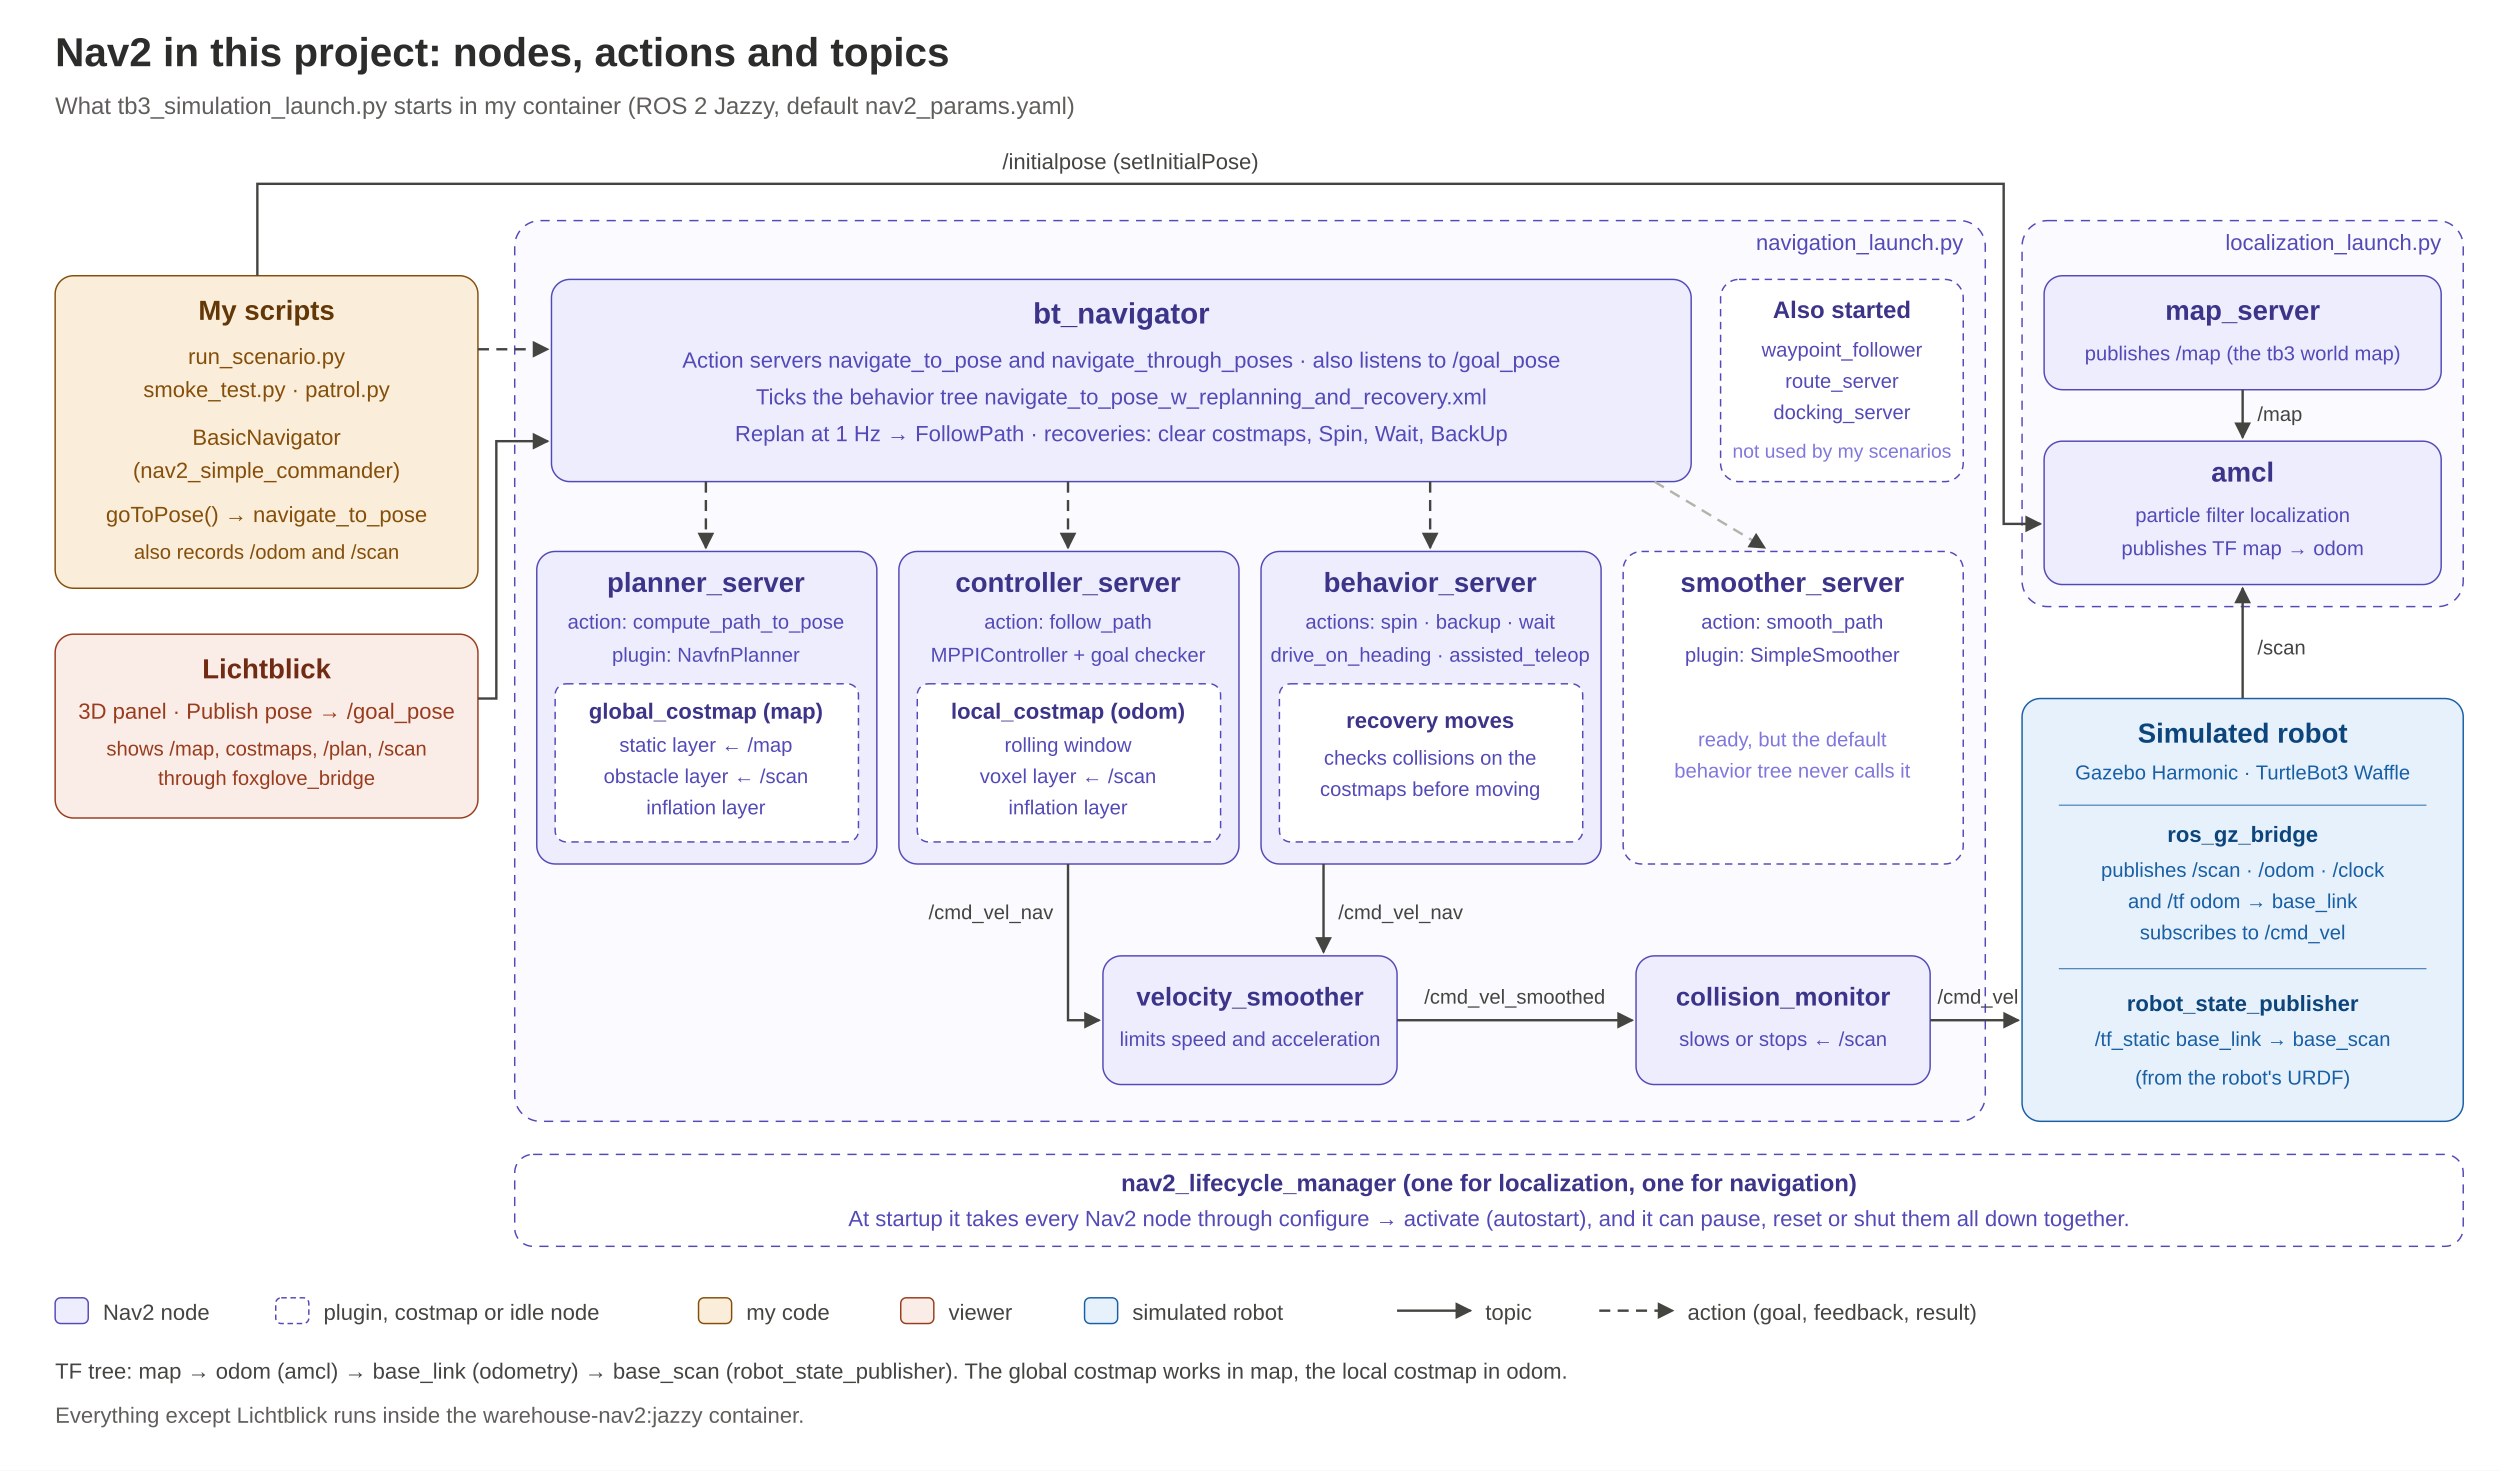
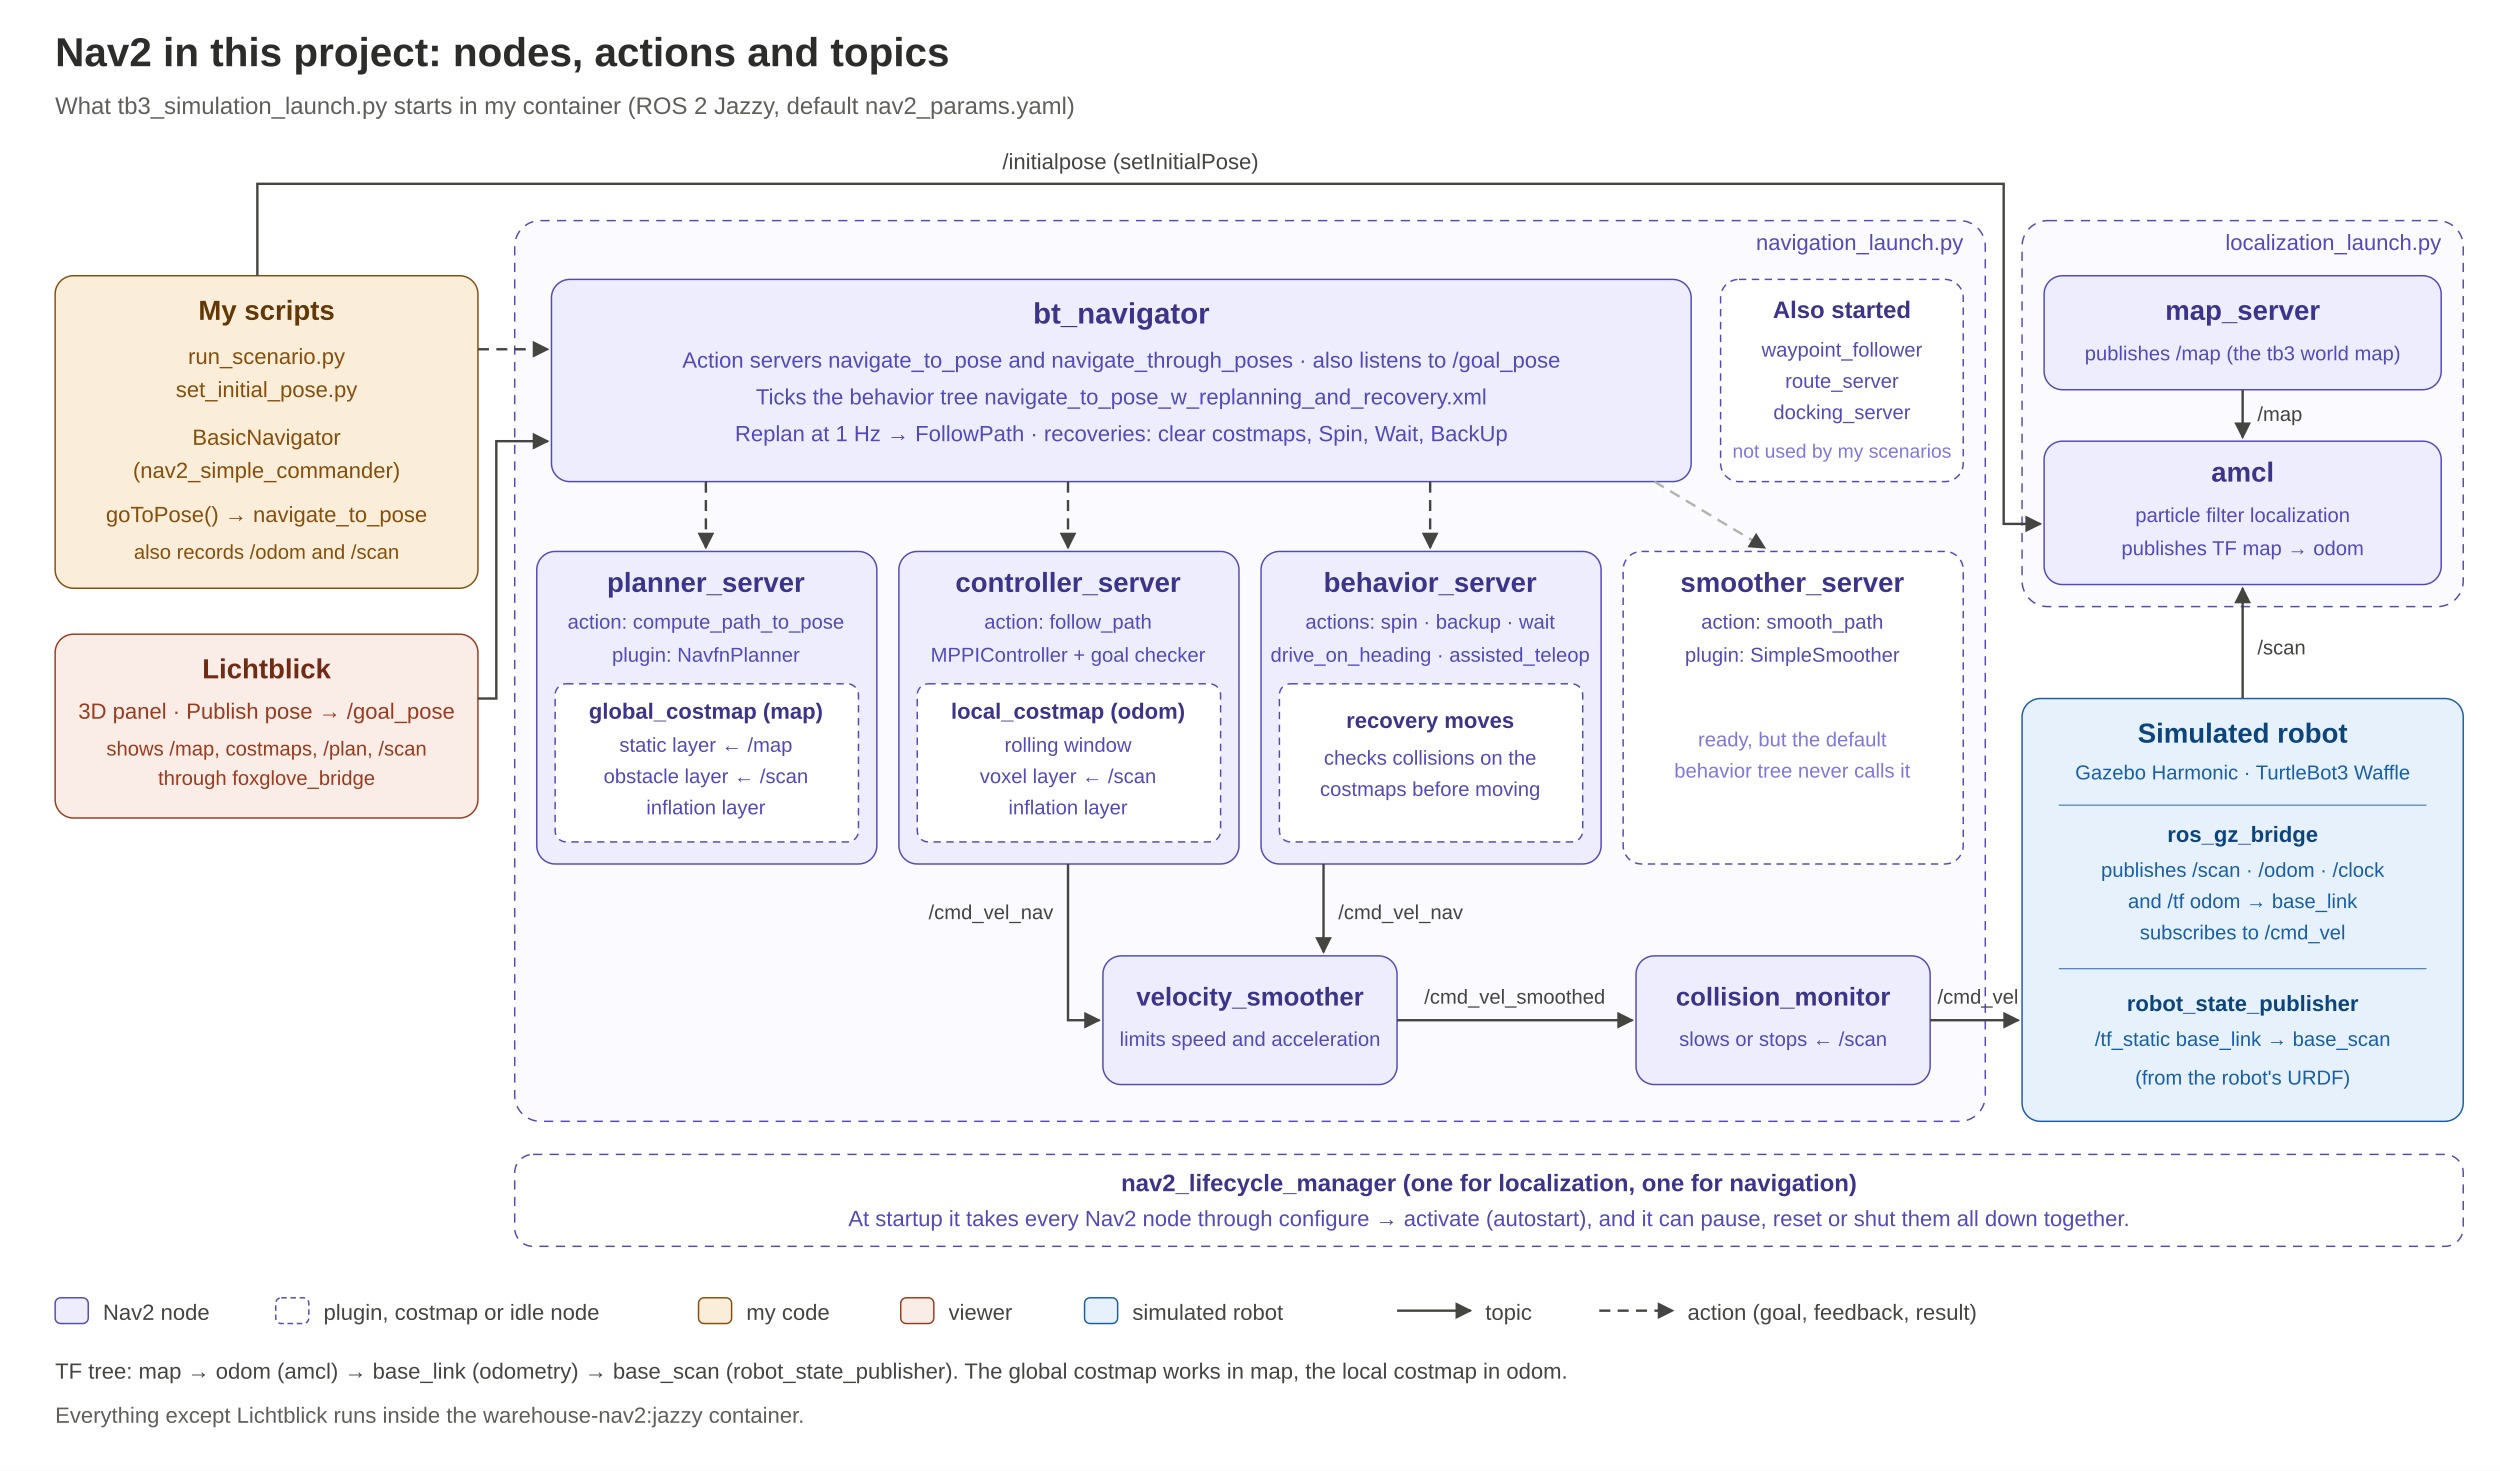
<svg xmlns="http://www.w3.org/2000/svg" width="1360" height="800" viewBox="0 0 1360 800" role="img" font-family="-apple-system, 'Helvetica Neue', Arial, sans-serif">
  <defs>
    <marker id="arrow" viewBox="0 0 10 10" refX="9" refY="5" markerWidth="7" markerHeight="7" orient="auto-start-reverse">
      <path d="M0,0 L10,5 L0,10 z" fill="#444441" />
    </marker>
  </defs>
  <rect width="1360" height="800" fill="#FFFFFF" />
  <text x="30" y="36" font-size="22" font-weight="600" fill="#2C2C2A">Nav2 in this project: nodes, actions and topics</text>
  <text x="30" y="62" font-size="13" fill="#5F5E5A">What tb3_simulation_launch.py starts in my container (ROS 2 Jazzy, default nav2_params.yaml)</text>
  <text x="615" y="92" text-anchor="middle" font-size="12" fill="#444441">/initialpose  (setInitialPose)</text>
  <g>
    <rect x="30" y="150" width="230" height="170" rx="10" fill="#FAEEDA" stroke="#854F0B" stroke-width="0.8" />
    <text x="145" y="174" text-anchor="middle" font-size="15" font-weight="600" fill="#633806">My scripts</text>
    <text x="145" y="198" text-anchor="middle" font-size="12" fill="#854F0B">run_scenario.py</text>
-     <text x="145" y="216" text-anchor="middle" font-size="12" fill="#854F0B">smoke_test.py · patrol.py</text>
+     <text x="145" y="216" text-anchor="middle" font-size="12" fill="#854F0B">set_initial_pose.py</text>
    <text x="145" y="242" text-anchor="middle" font-size="12" fill="#854F0B">BasicNavigator</text>
    <text x="145" y="260" text-anchor="middle" font-size="12" fill="#854F0B">(nav2_simple_commander)</text>
    <text x="145" y="284" text-anchor="middle" font-size="12" fill="#854F0B">goToPose() → navigate_to_pose</text>
    <text x="145" y="304" text-anchor="middle" font-size="11" fill="#854F0B">also records /odom and /scan</text>
  </g>
  <g>
    <rect x="30" y="345" width="230" height="100" rx="10" fill="#FAECE7" stroke="#993C1D" stroke-width="0.8" />
    <text x="145" y="369" text-anchor="middle" font-size="15" font-weight="600" fill="#712B13">Lichtblick</text>
    <text x="145" y="391" text-anchor="middle" font-size="12" fill="#993C1D">3D panel · Publish pose → /goal_pose</text>
    <text x="145" y="411" text-anchor="middle" font-size="11" fill="#993C1D">shows /map, costmaps, /plan, /scan</text>
    <text x="145" y="427" text-anchor="middle" font-size="11" fill="#993C1D">through foxglove_bridge</text>
  </g>
  <rect x="280" y="120" width="800" height="490" rx="14" fill="#FAFAFF" stroke="#534AB7" stroke-width="0.8" stroke-dasharray="5 4" />
  <text x="1068" y="136" text-anchor="end" font-size="12" fill="#534AB7">navigation_launch.py</text>
  <g>
    <rect x="300" y="152" width="620" height="110" rx="10" fill="#EEEDFE" stroke="#534AB7" stroke-width="0.8" />
    <text x="610" y="176" text-anchor="middle" font-size="16" font-weight="600" fill="#3C3489">bt_navigator</text>
    <text x="610" y="200" text-anchor="middle" font-size="12" fill="#534AB7">Action servers navigate_to_pose and navigate_through_poses · also listens to /goal_pose</text>
    <text x="610" y="220" text-anchor="middle" font-size="12" fill="#534AB7">Ticks the behavior tree navigate_to_pose_w_replanning_and_recovery.xml</text>
    <text x="610" y="240" text-anchor="middle" font-size="12" fill="#534AB7">Replan at 1 Hz → FollowPath · recoveries: clear costmaps, Spin, Wait, BackUp</text>
  </g>
  <g>
    <rect x="936" y="152" width="132" height="110" rx="10" fill="#FFFFFF" stroke="#534AB7" stroke-width="0.8" stroke-dasharray="4 3" />
    <text x="1002" y="173" text-anchor="middle" font-size="13" font-weight="600" fill="#3C3489">Also started</text>
    <text x="1002" y="194" text-anchor="middle" font-size="11" fill="#534AB7">waypoint_follower</text>
    <text x="1002" y="211" text-anchor="middle" font-size="11" fill="#534AB7">route_server</text>
    <text x="1002" y="228" text-anchor="middle" font-size="11" fill="#534AB7">docking_server</text>
    <text x="1002" y="249" text-anchor="middle" font-size="10.5" fill="#7F77DD">not used by my scenarios</text>
  </g>
  <path d="M384,262 L384,298" fill="none" stroke="#444441" stroke-width="1.3" stroke-dasharray="6 4" marker-end="url(#arrow)" />
  <path d="M581,262 L581,298" fill="none" stroke="#444441" stroke-width="1.3" stroke-dasharray="6 4" marker-end="url(#arrow)" />
  <path d="M778,262 L778,298" fill="none" stroke="#444441" stroke-width="1.3" stroke-dasharray="6 4" marker-end="url(#arrow)" />
  <path d="M900,262 L960,298" fill="none" stroke="#B4B2A9" stroke-width="1.3" stroke-dasharray="6 4" marker-end="url(#arrow)" />
  <g>
    <rect x="292" y="300" width="185" height="170" rx="10" fill="#EEEDFE" stroke="#534AB7" stroke-width="0.8" />
    <text x="384" y="322" text-anchor="middle" font-size="15" font-weight="600" fill="#3C3489">planner_server</text>
    <text x="384" y="342" text-anchor="middle" font-size="11" fill="#534AB7">action: compute_path_to_pose</text>
    <text x="384" y="360" text-anchor="middle" font-size="11" fill="#534AB7">plugin: NavfnPlanner</text>
    <rect x="302" y="372" width="165" height="86" rx="6" fill="#FFFFFF" stroke="#534AB7" stroke-width="0.8" stroke-dasharray="4 3" />
    <text x="384" y="391" text-anchor="middle" font-size="12" font-weight="600" fill="#3C3489">global_costmap (map)</text>
    <text x="384" y="409" text-anchor="middle" font-size="11" fill="#534AB7">static layer ← /map</text>
    <text x="384" y="426" text-anchor="middle" font-size="11" fill="#534AB7">obstacle layer ← /scan</text>
    <text x="384" y="443" text-anchor="middle" font-size="11" fill="#534AB7">inflation layer</text>
  </g>
  <g>
    <rect x="489" y="300" width="185" height="170" rx="10" fill="#EEEDFE" stroke="#534AB7" stroke-width="0.8" />
    <text x="581" y="322" text-anchor="middle" font-size="15" font-weight="600" fill="#3C3489">controller_server</text>
    <text x="581" y="342" text-anchor="middle" font-size="11" fill="#534AB7">action: follow_path</text>
    <text x="581" y="360" text-anchor="middle" font-size="11" fill="#534AB7">MPPIController + goal checker</text>
    <rect x="499" y="372" width="165" height="86" rx="6" fill="#FFFFFF" stroke="#534AB7" stroke-width="0.8" stroke-dasharray="4 3" />
    <text x="581" y="391" text-anchor="middle" font-size="12" font-weight="600" fill="#3C3489">local_costmap (odom)</text>
    <text x="581" y="409" text-anchor="middle" font-size="11" fill="#534AB7">rolling window</text>
    <text x="581" y="426" text-anchor="middle" font-size="11" fill="#534AB7">voxel layer ← /scan</text>
    <text x="581" y="443" text-anchor="middle" font-size="11" fill="#534AB7">inflation layer</text>
  </g>
  <g>
    <rect x="686" y="300" width="185" height="170" rx="10" fill="#EEEDFE" stroke="#534AB7" stroke-width="0.8" />
    <text x="778" y="322" text-anchor="middle" font-size="15" font-weight="600" fill="#3C3489">behavior_server</text>
    <text x="778" y="342" text-anchor="middle" font-size="11" fill="#534AB7">actions: spin · backup · wait</text>
    <text x="778" y="360" text-anchor="middle" font-size="11" fill="#534AB7">drive_on_heading · assisted_teleop</text>
    <rect x="696" y="372" width="165" height="86" rx="6" fill="#FFFFFF" stroke="#534AB7" stroke-width="0.8" stroke-dasharray="4 3" />
    <text x="778" y="396" text-anchor="middle" font-size="12" font-weight="600" fill="#3C3489">recovery moves</text>
    <text x="778" y="416" text-anchor="middle" font-size="11" fill="#534AB7">checks collisions on the</text>
    <text x="778" y="433" text-anchor="middle" font-size="11" fill="#534AB7">costmaps before moving</text>
  </g>
  <g>
    <rect x="883" y="300" width="185" height="170" rx="10" fill="#FFFFFF" stroke="#534AB7" stroke-width="0.8" stroke-dasharray="4 3" />
    <text x="975" y="322" text-anchor="middle" font-size="15" font-weight="600" fill="#3C3489">smoother_server</text>
    <text x="975" y="342" text-anchor="middle" font-size="11" fill="#534AB7">action: smooth_path</text>
    <text x="975" y="360" text-anchor="middle" font-size="11" fill="#534AB7">plugin: SimpleSmoother</text>
    <text x="975" y="406" text-anchor="middle" font-size="11" fill="#7F77DD">ready, but the default</text>
    <text x="975" y="423" text-anchor="middle" font-size="11" fill="#7F77DD">behavior tree never calls it</text>
  </g>
  <path d="M581,470 L581,555 L598,555" fill="none" stroke="#444441" stroke-width="1.3" marker-end="url(#arrow)" />
  <text x="573" y="500" text-anchor="end" font-size="11" fill="#444441">/cmd_vel_nav</text>
  <path d="M720,470 L720,518" fill="none" stroke="#444441" stroke-width="1.3" marker-end="url(#arrow)" />
  <text x="728" y="500" font-size="11" fill="#444441">/cmd_vel_nav</text>
  <g>
    <rect x="600" y="520" width="160" height="70" rx="10" fill="#EEEDFE" stroke="#534AB7" stroke-width="0.8" />
    <text x="680" y="547" text-anchor="middle" font-size="14" font-weight="600" fill="#3C3489">velocity_smoother</text>
    <text x="680" y="569" text-anchor="middle" font-size="11" fill="#534AB7">limits speed and acceleration</text>
  </g>
  <path d="M760,555 L888,555" fill="none" stroke="#444441" stroke-width="1.3" marker-end="url(#arrow)" />
  <text x="824" y="546" text-anchor="middle" font-size="11" fill="#444441">/cmd_vel_smoothed</text>
  <g>
    <rect x="890" y="520" width="160" height="70" rx="10" fill="#EEEDFE" stroke="#534AB7" stroke-width="0.8" />
    <text x="970" y="547" text-anchor="middle" font-size="14" font-weight="600" fill="#3C3489">collision_monitor</text>
    <text x="970" y="569" text-anchor="middle" font-size="11" fill="#534AB7">slows or stops ← /scan</text>
  </g>
  <path d="M1050,555 L1098,555" fill="none" stroke="#444441" stroke-width="1.3" marker-end="url(#arrow)" />
  <text x="1076" y="546" text-anchor="middle" font-size="11" fill="#444441">/cmd_vel</text>
  <rect x="1100" y="120" width="240" height="210" rx="14" fill="#FAFAFF" stroke="#534AB7" stroke-width="0.8" stroke-dasharray="5 4" />
  <text x="1328" y="136" text-anchor="end" font-size="12" fill="#534AB7">localization_launch.py</text>
  <g>
    <rect x="1112" y="150" width="216" height="62" rx="10" fill="#EEEDFE" stroke="#534AB7" stroke-width="0.8" />
    <text x="1220" y="174" text-anchor="middle" font-size="15" font-weight="600" fill="#3C3489">map_server</text>
    <text x="1220" y="196" text-anchor="middle" font-size="11" fill="#534AB7">publishes /map (the tb3 world map)</text>
  </g>
  <path d="M1220,212 L1220,238" fill="none" stroke="#444441" stroke-width="1.3" marker-end="url(#arrow)" />
  <text x="1228" y="229" font-size="11" fill="#444441">/map</text>
  <g>
    <rect x="1112" y="240" width="216" height="78" rx="10" fill="#EEEDFE" stroke="#534AB7" stroke-width="0.8" />
    <text x="1220" y="262" text-anchor="middle" font-size="15" font-weight="600" fill="#3C3489">amcl</text>
    <text x="1220" y="284" text-anchor="middle" font-size="11" fill="#534AB7">particle filter localization</text>
    <text x="1220" y="302" text-anchor="middle" font-size="11" fill="#534AB7">publishes TF map → odom</text>
  </g>
  <path d="M1220,380 L1220,320" fill="none" stroke="#444441" stroke-width="1.3" marker-end="url(#arrow)" />
  <text x="1228" y="356" font-size="11" fill="#444441">/scan</text>
  <g>
    <rect x="1100" y="380" width="240" height="230" rx="10" fill="#E6F1FB" stroke="#185FA5" stroke-width="0.8" />
    <text x="1220" y="404" text-anchor="middle" font-size="15" font-weight="600" fill="#0C447C">Simulated robot</text>
    <text x="1220" y="424" text-anchor="middle" font-size="11" fill="#185FA5">Gazebo Harmonic · TurtleBot3 Waffle</text>
    <line x1="1120" y1="438" x2="1320" y2="438" stroke="#185FA5" stroke-width="0.5" />
    <text x="1220" y="458" text-anchor="middle" font-size="12" font-weight="600" fill="#0C447C">ros_gz_bridge</text>
    <text x="1220" y="477" text-anchor="middle" font-size="11" fill="#185FA5">publishes /scan · /odom · /clock</text>
    <text x="1220" y="494" text-anchor="middle" font-size="11" fill="#185FA5">and /tf odom → base_link</text>
    <text x="1220" y="511" text-anchor="middle" font-size="11" fill="#185FA5">subscribes to /cmd_vel</text>
    <line x1="1120" y1="527" x2="1320" y2="527" stroke="#185FA5" stroke-width="0.5" />
    <text x="1220" y="550" text-anchor="middle" font-size="12" font-weight="600" fill="#0C447C">robot_state_publisher</text>
    <text x="1220" y="569" text-anchor="middle" font-size="11" fill="#185FA5">/tf_static base_link → base_scan</text>
    <text x="1220" y="590" text-anchor="middle" font-size="11" fill="#185FA5">(from the robot's URDF)</text>
  </g>
  <path d="M140,150 L140,100 L1090,100 L1090,285 L1110,285" fill="none" stroke="#444441" stroke-width="1.3" marker-end="url(#arrow)" />
  <path d="M260,190 L298,190" fill="none" stroke="#444441" stroke-width="1.3" stroke-dasharray="6 4" marker-end="url(#arrow)" />
  <path d="M260,380 L270,380 L270,240 L298,240" fill="none" stroke="#444441" stroke-width="1.3" marker-end="url(#arrow)" />
  <g>
    <rect x="280" y="628" width="1060" height="50" rx="10" fill="#FFFFFF" stroke="#534AB7" stroke-width="0.8" stroke-dasharray="5 4" />
    <text x="810" y="648" text-anchor="middle" font-size="13" font-weight="600" fill="#3C3489">nav2_lifecycle_manager (one for localization, one for navigation)</text>
    <text x="810" y="667" text-anchor="middle" font-size="12" fill="#534AB7">At startup it takes every Nav2 node through configure → activate (autostart), and it can pause, reset or shut them all down together.</text>
  </g>
  <g font-size="12" fill="#444441">
    <rect x="30" y="706" width="18" height="14" rx="3" fill="#EEEDFE" stroke="#534AB7" stroke-width="0.8" />
    <text x="56" y="718">Nav2 node</text>
    <rect x="150" y="706" width="18" height="14" rx="3" fill="#FFFFFF" stroke="#534AB7" stroke-width="0.8" stroke-dasharray="3 2" />
    <text x="176" y="718">plugin, costmap or idle node</text>
    <rect x="380" y="706" width="18" height="14" rx="3" fill="#FAEEDA" stroke="#854F0B" stroke-width="0.8" />
    <text x="406" y="718">my code</text>
    <rect x="490" y="706" width="18" height="14" rx="3" fill="#FAECE7" stroke="#993C1D" stroke-width="0.8" />
    <text x="516" y="718">viewer</text>
    <rect x="590" y="706" width="18" height="14" rx="3" fill="#E6F1FB" stroke="#185FA5" stroke-width="0.8" />
    <text x="616" y="718">simulated robot</text>
    <path d="M760,713 L800,713" stroke="#444441" stroke-width="1.3" marker-end="url(#arrow)" />
    <text x="808" y="718">topic</text>
    <path d="M870,713 L910,713" stroke="#444441" stroke-width="1.3" stroke-dasharray="6 4" marker-end="url(#arrow)" />
    <text x="918" y="718">action (goal, feedback, result)</text>
  </g>
  <text x="30" y="750" font-size="12" fill="#444441">TF tree: map → odom (amcl) → base_link (odometry) → base_scan (robot_state_publisher). The global costmap works in map, the local costmap in odom.</text>
  <text x="30" y="774" font-size="12" fill="#5F5E5A">Everything except Lichtblick runs inside the warehouse-nav2:jazzy container.</text>
</svg>
